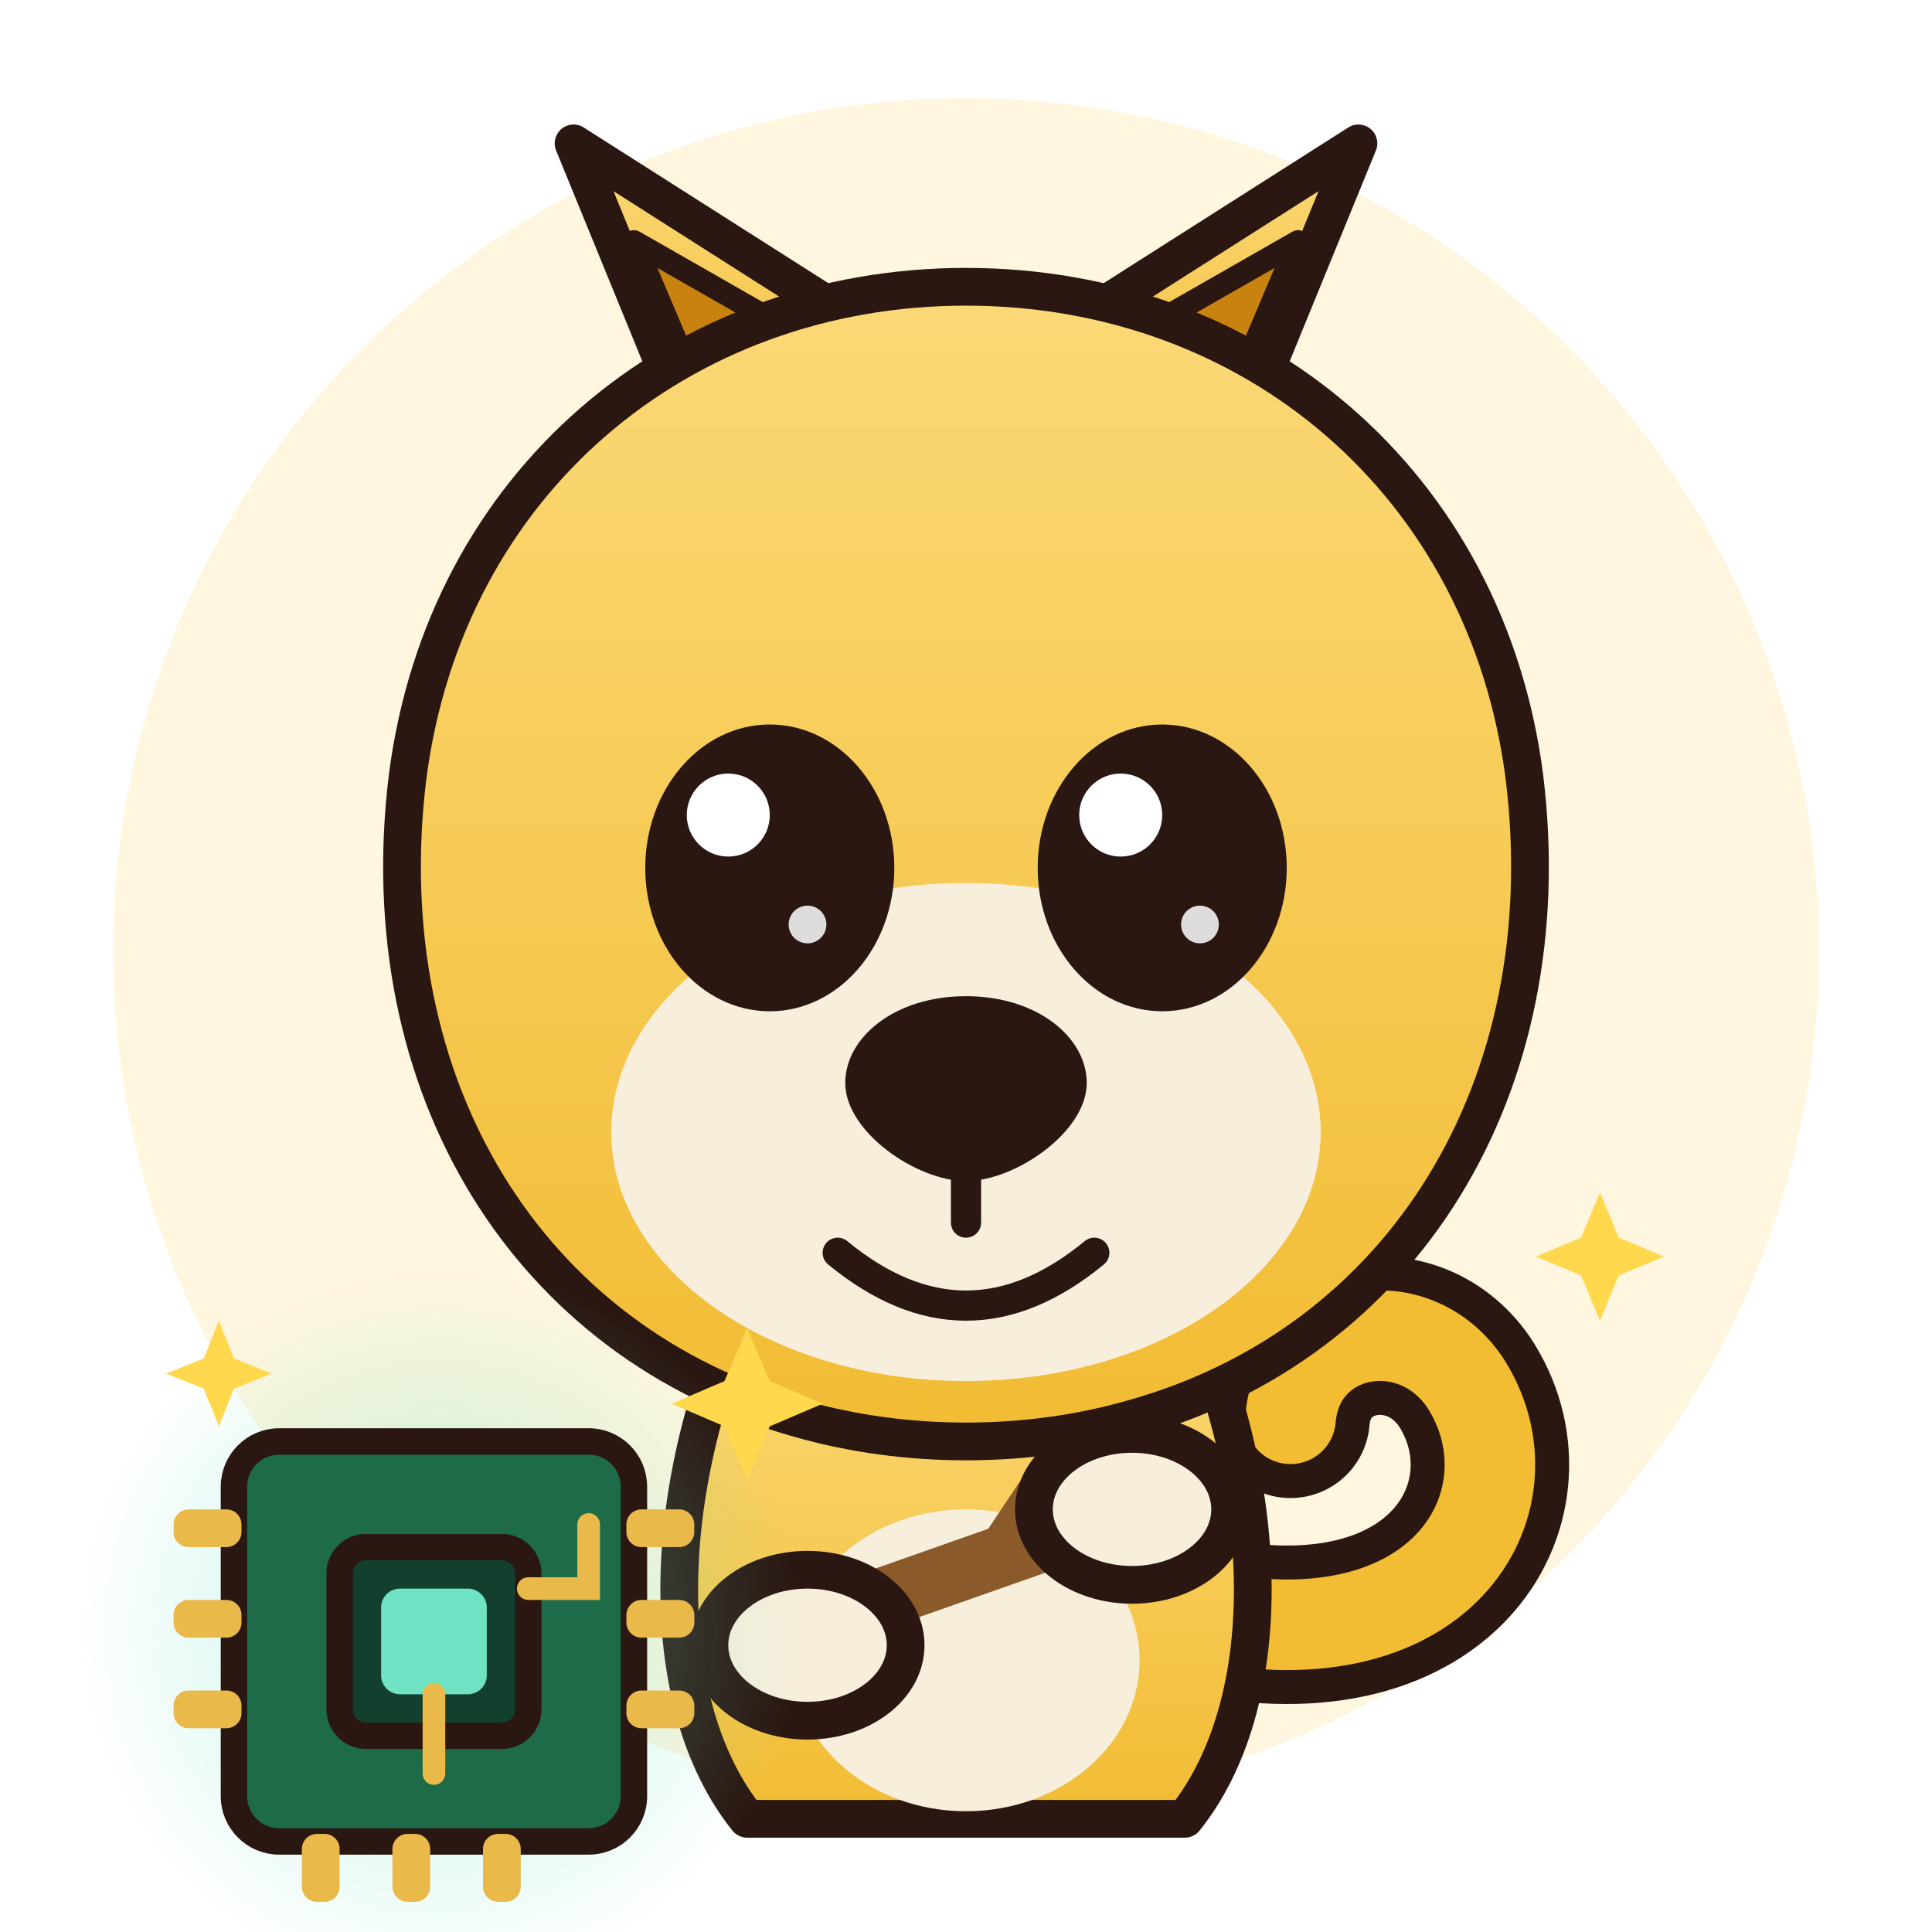
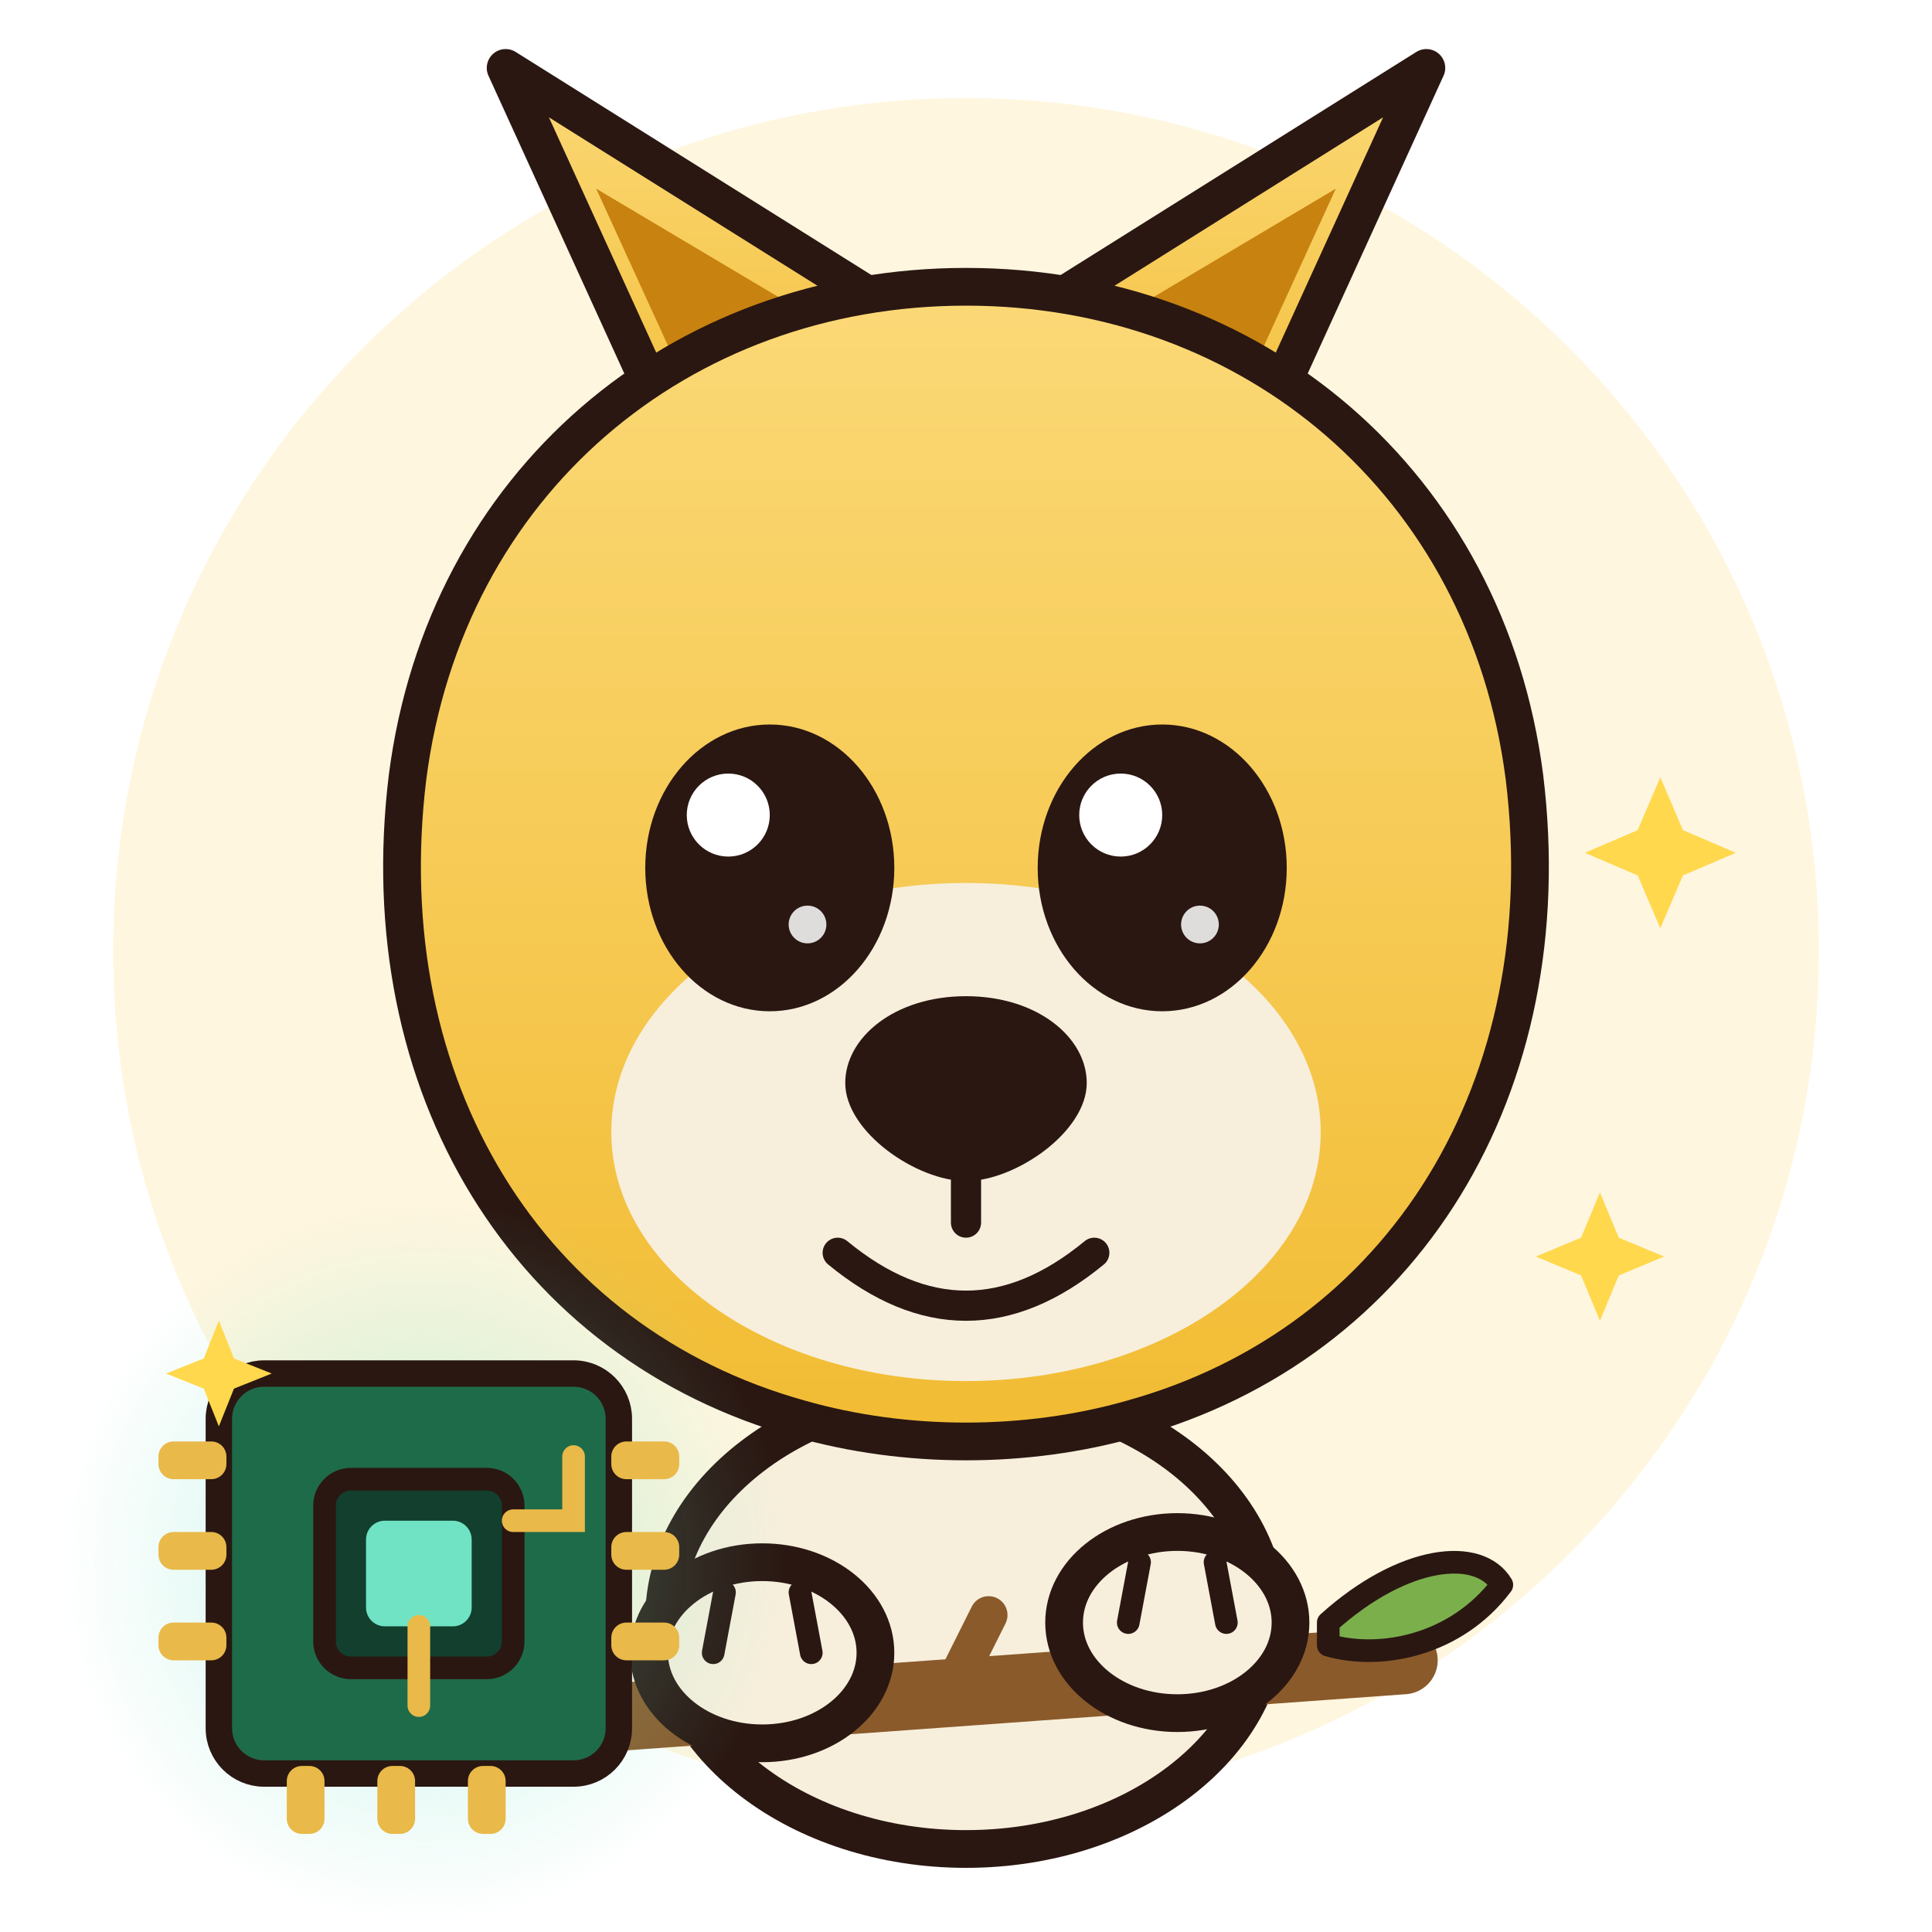
<svg xmlns="http://www.w3.org/2000/svg" viewBox="0 0 512 512" width="512" height="512">
  <defs>
-     <radialGradient id="glow" cx="50%" cy="50%" r="50%">
-       <stop offset="0%" stop-color="#6FE3C4" stop-opacity="0.75" />
-       <stop offset="60%" stop-color="#6FE3C4" stop-opacity="0.18" />
-       <stop offset="100%" stop-color="#6FE3C4" stop-opacity="0" />
-     </radialGradient>
    <linearGradient id="coat" x1="0" y1="0" x2="0" y2="1">
      <stop offset="0%" stop-color="#FBD977" />
      <stop offset="100%" stop-color="#F2BC33" />
    </linearGradient>
+     <radialGradient id="glow" cx="50%" cy="50%" r="50%">
+       <stop offset="0%" stop-color="#6FE3C4" stop-opacity="0.55" />
+       <stop offset="60%" stop-color="#6FE3C4" stop-opacity="0.16" />
+       <stop offset="100%" stop-color="#6FE3C4" stop-opacity="0" />
+     </radialGradient>
  </defs>
  <rect width="512" height="512" fill="#FFFFFF" />
  <circle cx="256" cy="252" r="226" fill="#FFF6DF" />
  <g stroke="#2A1712" stroke-width="10" stroke-linejoin="round" stroke-linecap="round">
-     <path d="M318 428 C 384 442 408 396 388 366 C 374 346 344 352 342 376" fill="none" stroke="#2A1712" stroke-width="42" />
-     <path d="M318 428 C 384 442 408 396 388 366 C 374 346 344 352 342 376" fill="none" stroke="#F2BC33" stroke-width="24" />
-     <path d="M198 344 C 174 396 174 452 198 482 L 314 482 C 338 452 338 396 314 344 Z" fill="url(#coat)" />
-     <ellipse cx="256" cy="440" rx="46" ry="40" fill="#F7EFDC" stroke="none" />
-     <polygon points="188,126 152,38 240,94" fill="url(#coat)" />
-     <polygon points="324,126 360,38 272,94" fill="url(#coat)" />
-     <polygon points="190,116 168,64 224,96" fill="#C8820F" stroke-width="6" />
-     <polygon points="322,116 344,64 288,96" fill="#C8820F" stroke-width="6" />
-     <path d="M256 76 C 332 76 394 128 404 206 C 414 288 372 356 300 376 C 272 384 240 384 212 376 C 140 356 98 288 108 206 C 118 128 180 76 256 76 Z" fill="url(#coat)" />
-     <ellipse cx="256" cy="300" rx="94" ry="66" fill="#F7EFDC" stroke="none" />
-     <ellipse cx="204" cy="230" rx="33" ry="38" fill="#2A1712" stroke="none" />
-     <ellipse cx="308" cy="230" rx="33" ry="38" fill="#2A1712" stroke="none" />
-     <circle cx="193" cy="216" r="11" fill="#FFFFFF" stroke="none" />
-     <circle cx="297" cy="216" r="11" fill="#FFFFFF" stroke="none" />
-     <circle cx="214" cy="245" r="5" fill="#FFFFFF" stroke="none" opacity="0.85" />
-     <circle cx="318" cy="245" r="5" fill="#FFFFFF" stroke="none" opacity="0.85" />
-     <path d="M256 264 C 275 264 288 275 288 287 C 288 300 269 313 256 313 C 243 313 224 300 224 287 C 224 275 237 264 256 264 Z" fill="#2A1712" stroke="none" />
+     <ellipse cx="256" cy="429" rx="80" ry="61" fill="#F7EFDC" />
+     <polygon points="186,132 134,18 252,92" fill="url(#coat)" />
+     <polygon points="326,132 378,18 260,92" fill="url(#coat)" />
+     <polygon points="190,120 158,50 232,94" fill="#C8820F" stroke-width="0" />
+     <polygon points="322,120 354,50 280,94" fill="#C8820F" stroke-width="0" />
+     <path d="M256 76 C 332 76 394 128 404 206 C 414 288 372 356 300 376 C 272 384 240 384 212 376              C 140 356 98 288 108 206 C 118 128 180 76 256 76 Z" fill="url(#coat)" />
+     <ellipse cx="256" cy="300" rx="94" ry="66" fill="#F7EFDC" stroke-width="0" />
+     <ellipse cx="204" cy="230" rx="33" ry="38" fill="#2A1712" stroke-width="0" />
+     <ellipse cx="308" cy="230" rx="33" ry="38" fill="#2A1712" stroke-width="0" />
+     <circle cx="193" cy="216" r="11" fill="#FFFFFF" stroke-width="0" />
+     <circle cx="297" cy="216" r="11" fill="#FFFFFF" stroke-width="0" />
+     <circle cx="214" cy="245" r="5" fill="#FFFFFF" stroke-width="0" opacity="0.85" />
+     <circle cx="318" cy="245" r="5" fill="#FFFFFF" stroke-width="0" opacity="0.85" />
+     <path d="M256 264 C 275 264 288 275 288 287 C 288 300 269 313 256 313 C 243 313 224 300 224 287              C 224 275 237 264 256 264 Z" fill="#2A1712" stroke-width="0" />
    <path d="M256 313 L 256 324" fill="none" stroke-width="8" />
-     <path d="M222 332 Q 256 360 290 332" fill="none" stroke-width="8" />
-     <path d="M204 434 L 312 396" stroke="#8A5A2B" stroke-width="16" />
-     <path d="M262 414 L 274 396" stroke="#8A5A2B" stroke-width="10" />
-     <path d="M286 404 C 300 388 316 386 322 392 C 318 404 300 412 288 410 Z" fill="#7BAF4C" stroke-width="6" />
-     <ellipse cx="214" cy="436" rx="26" ry="20" fill="#F7EFDC" />
-     <ellipse cx="300" cy="400" rx="26" ry="20" fill="#F7EFDC" />
+     <path d="M222 332 C 244.7 350.7 267.3 350.7 290 332" fill="none" stroke-width="8" />
+     <path d="M150 456 L 372 440" fill="none" stroke="#8A5A2B" stroke-width="18" />
+     <path d="M252 448 L 262 428" fill="none" stroke="#8A5A2B" stroke-width="10" />
+     <path d="M352 430 C 372 412 392 410 398 420 C 386 436 366 440 352 436 Z" fill="#7BAF4C" stroke-width="6" />
+     <ellipse cx="202" cy="438" rx="30" ry="24" fill="#F7EFDC" />
+     <ellipse cx="312" cy="430" rx="30" ry="24" fill="#F7EFDC" />
+     <path d="M192 422 L 189 438" fill="none" stroke-width="6" />
+     <path d="M212 422 L 215 438" fill="none" stroke-width="6" />
+     <path d="M302 414 L 299 430" fill="none" stroke-width="6" />
+     <path d="M322 414 L 325 430" fill="none" stroke-width="6" />
  </g>
  <g>
-     <circle cx="116" cy="432" r="96" fill="url(#glow)" />
+     <circle cx="112" cy="414" r="96" fill="url(#glow)" />
    <g stroke="#2A1712" stroke-width="7" stroke-linejoin="round">
-       <rect x="62" y="382" width="106" height="106" rx="12" fill="#1E6B4A" />
-       <rect x="90" y="410" width="50" height="50" rx="7" fill="#123F2E" />
+       <rect x="58" y="364" width="106" height="106" rx="12" fill="#1E6B4A" />
+       <rect x="86" y="392" width="50" height="50" rx="7" fill="#123F2E" stroke-width="6" />
    </g>
-     <rect x="101" y="421" width="28" height="28" rx="5" fill="#6FE3C4" />
+     <rect x="97" y="403" width="28" height="28" rx="5" fill="#6FE3C4" />
    <g fill="#E9B949">
-       <rect x="46" y="400" width="18" height="10" rx="4" />
-       <rect x="46" y="424" width="18" height="10" rx="4" />
-       <rect x="46" y="448" width="18" height="10" rx="4" />
-       <rect x="166" y="400" width="18" height="10" rx="4" />
-       <rect x="166" y="424" width="18" height="10" rx="4" />
-       <rect x="166" y="448" width="18" height="10" rx="4" />
-       <rect x="80" y="486" width="10" height="18" rx="4" />
-       <rect x="104" y="486" width="10" height="18" rx="4" />
-       <rect x="128" y="486" width="10" height="18" rx="4" />
+       <rect x="42" y="382" width="18" height="10" rx="4" />
+       <rect x="42" y="406" width="18" height="10" rx="4" />
+       <rect x="42" y="430" width="18" height="10" rx="4" />
+       <rect x="162" y="382" width="18" height="10" rx="4" />
+       <rect x="162" y="406" width="18" height="10" rx="4" />
+       <rect x="162" y="430" width="18" height="10" rx="4" />
+       <rect x="76" y="468" width="10" height="18" rx="4" />
+       <rect x="100" y="468" width="10" height="18" rx="4" />
+       <rect x="124" y="468" width="10" height="18" rx="4" />
    </g>
    <g stroke="#E9B949" stroke-width="6" fill="none" stroke-linecap="round">
-       <path d="M140 421 L 156 421 L 156 404" />
-       <path d="M115 449 L 115 470" />
+       <path d="M136 403 L 152 403 L 152 386" />
+       <path d="M111 431 L 111 452" />
    </g>
  </g>
  <g fill="#FFD84D">
-     <path d="M198 352 l6 14 14 6 -14 6 -6 14 -6 -14 -14 -6 14 -6 z" />
-     <path d="M424 316 l5 12 12 5 -12 5 -5 12 -5 -12 -12 -5 12 -5 z" />
-     <path d="M58 350 l4 10 10 4 -10 4 -4 10 -4 -10 -10 -4 10 -4 z" />
+     <polygon points="440,206 446,220 460,226 446,232 440,246 434,232 420,226 434,220" />
+     <polygon points="424,316 429,328 441,333 429,338 424,350 419,338 407,333 419,328" />
+     <polygon points="58,350 62,360 72,364 62,368 58,378 54,368 44,364 54,360" />
  </g>
</svg>
